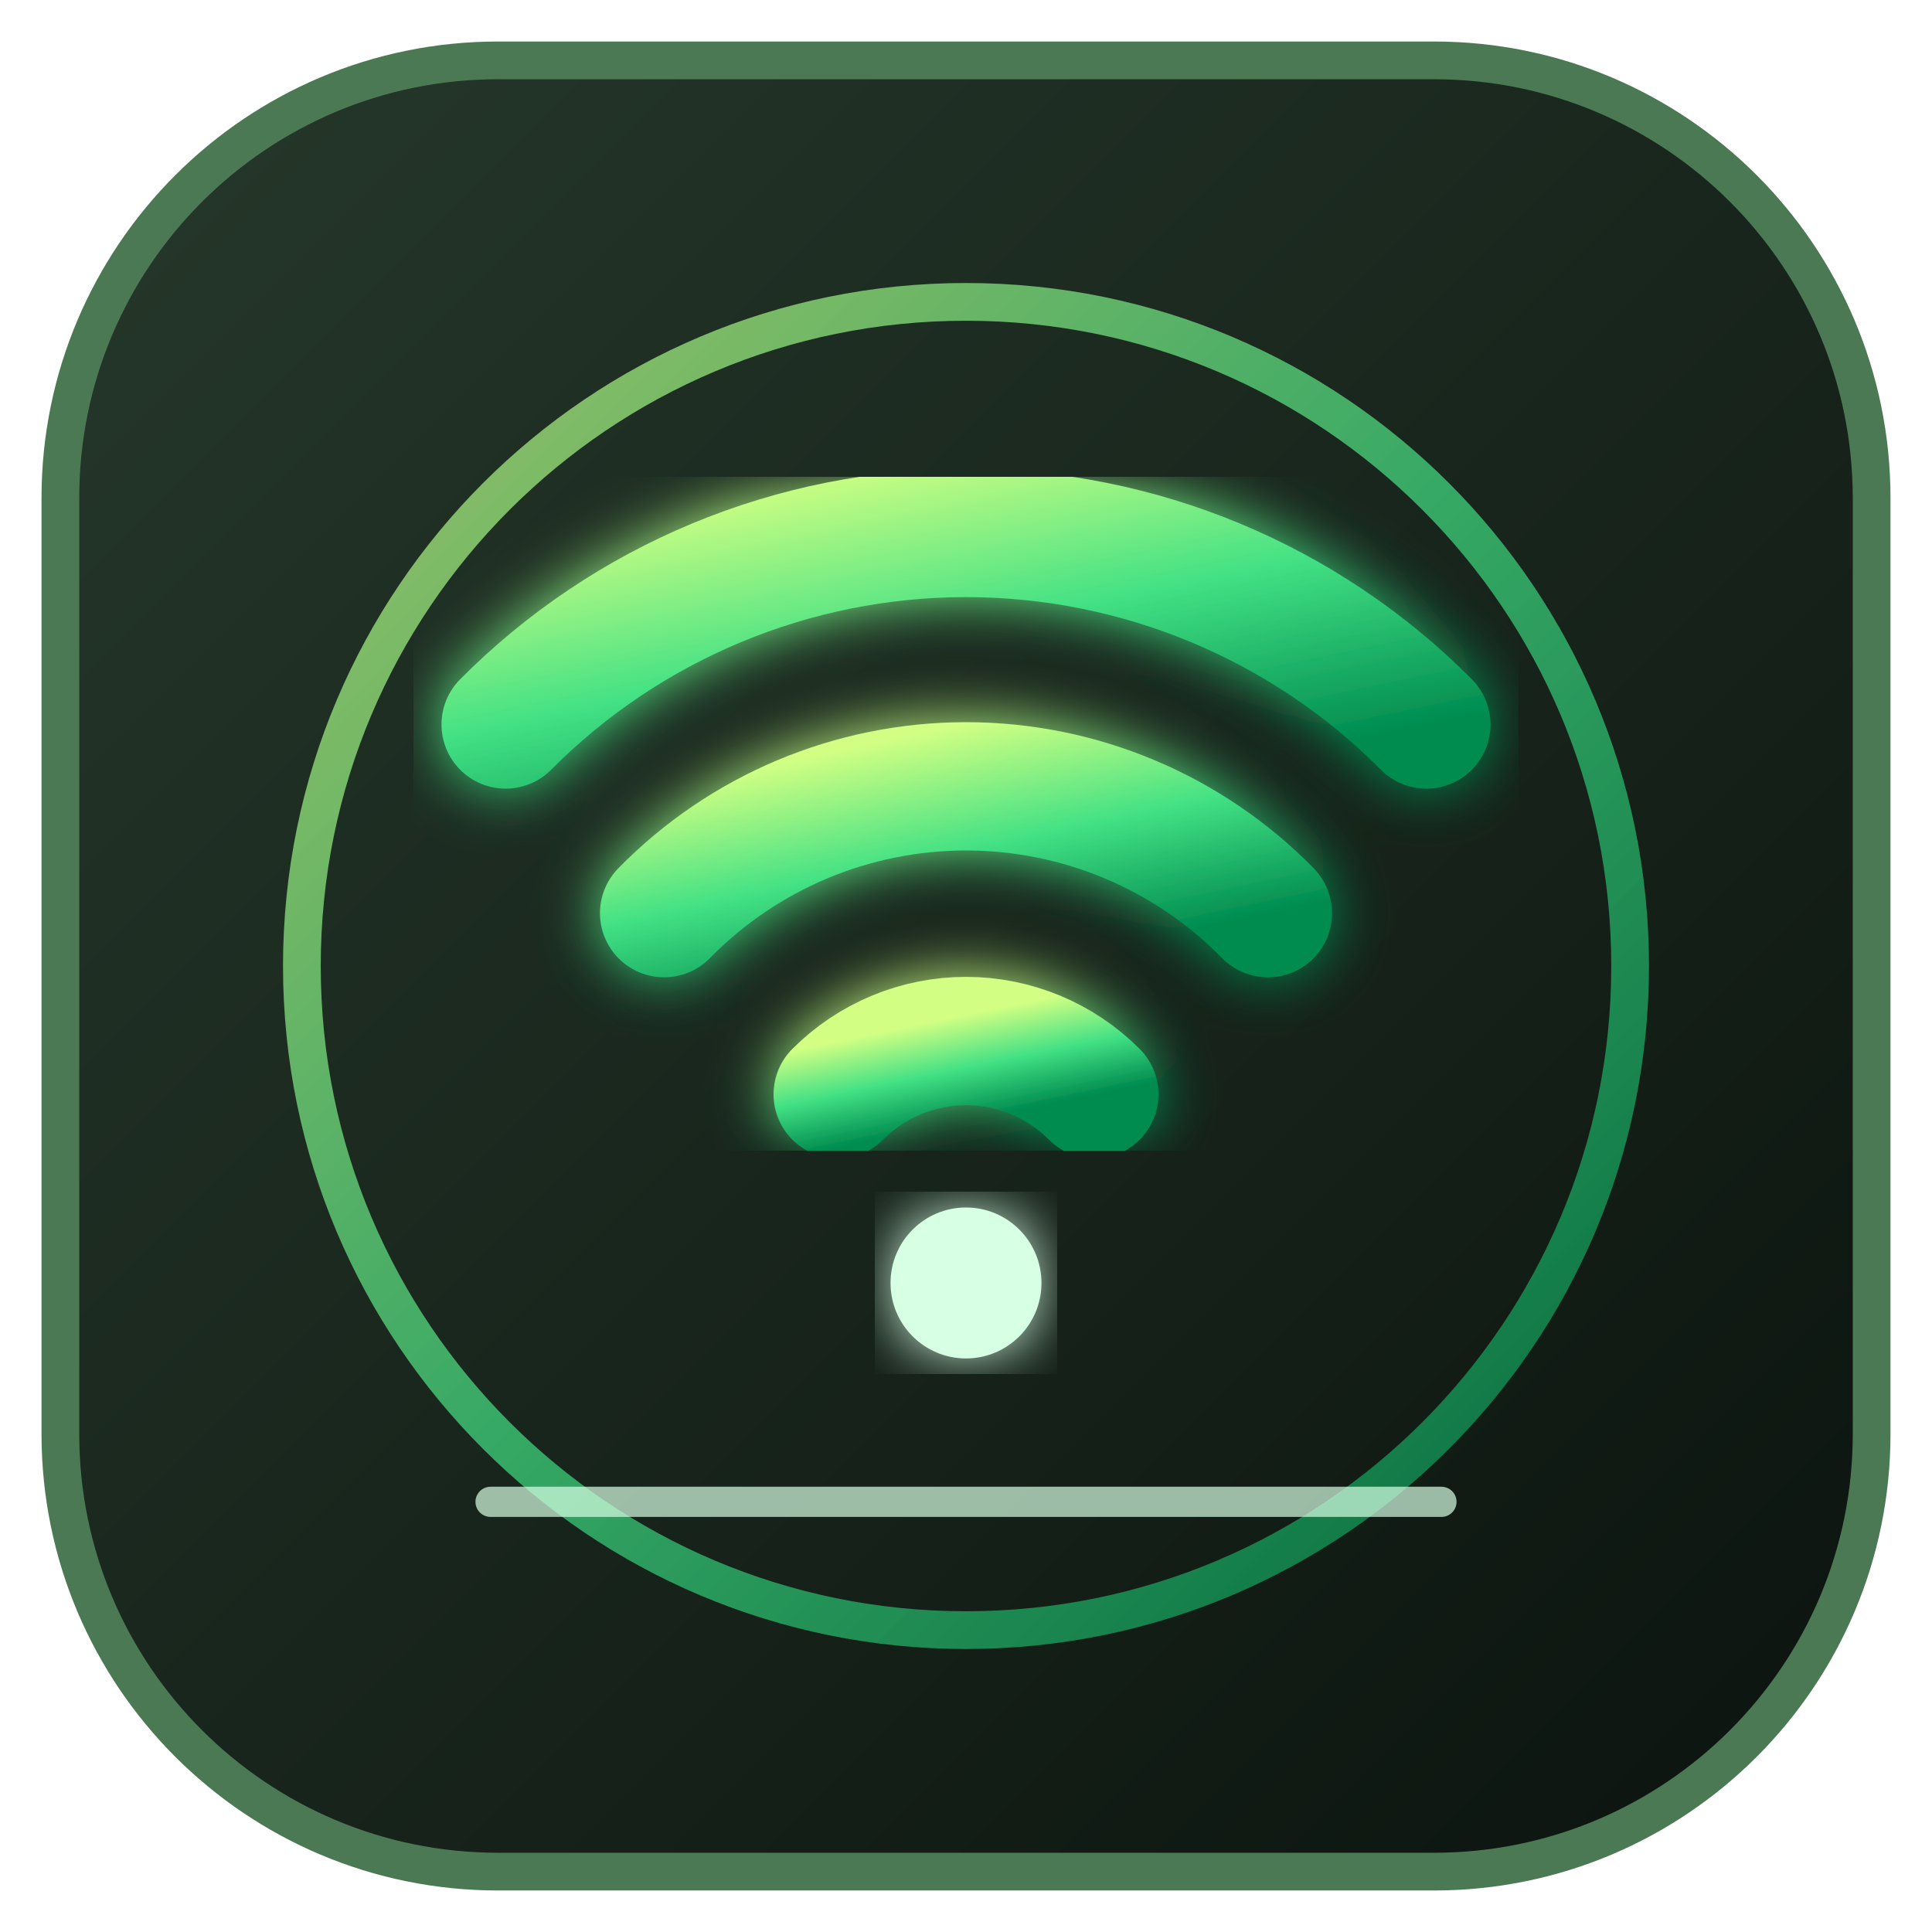
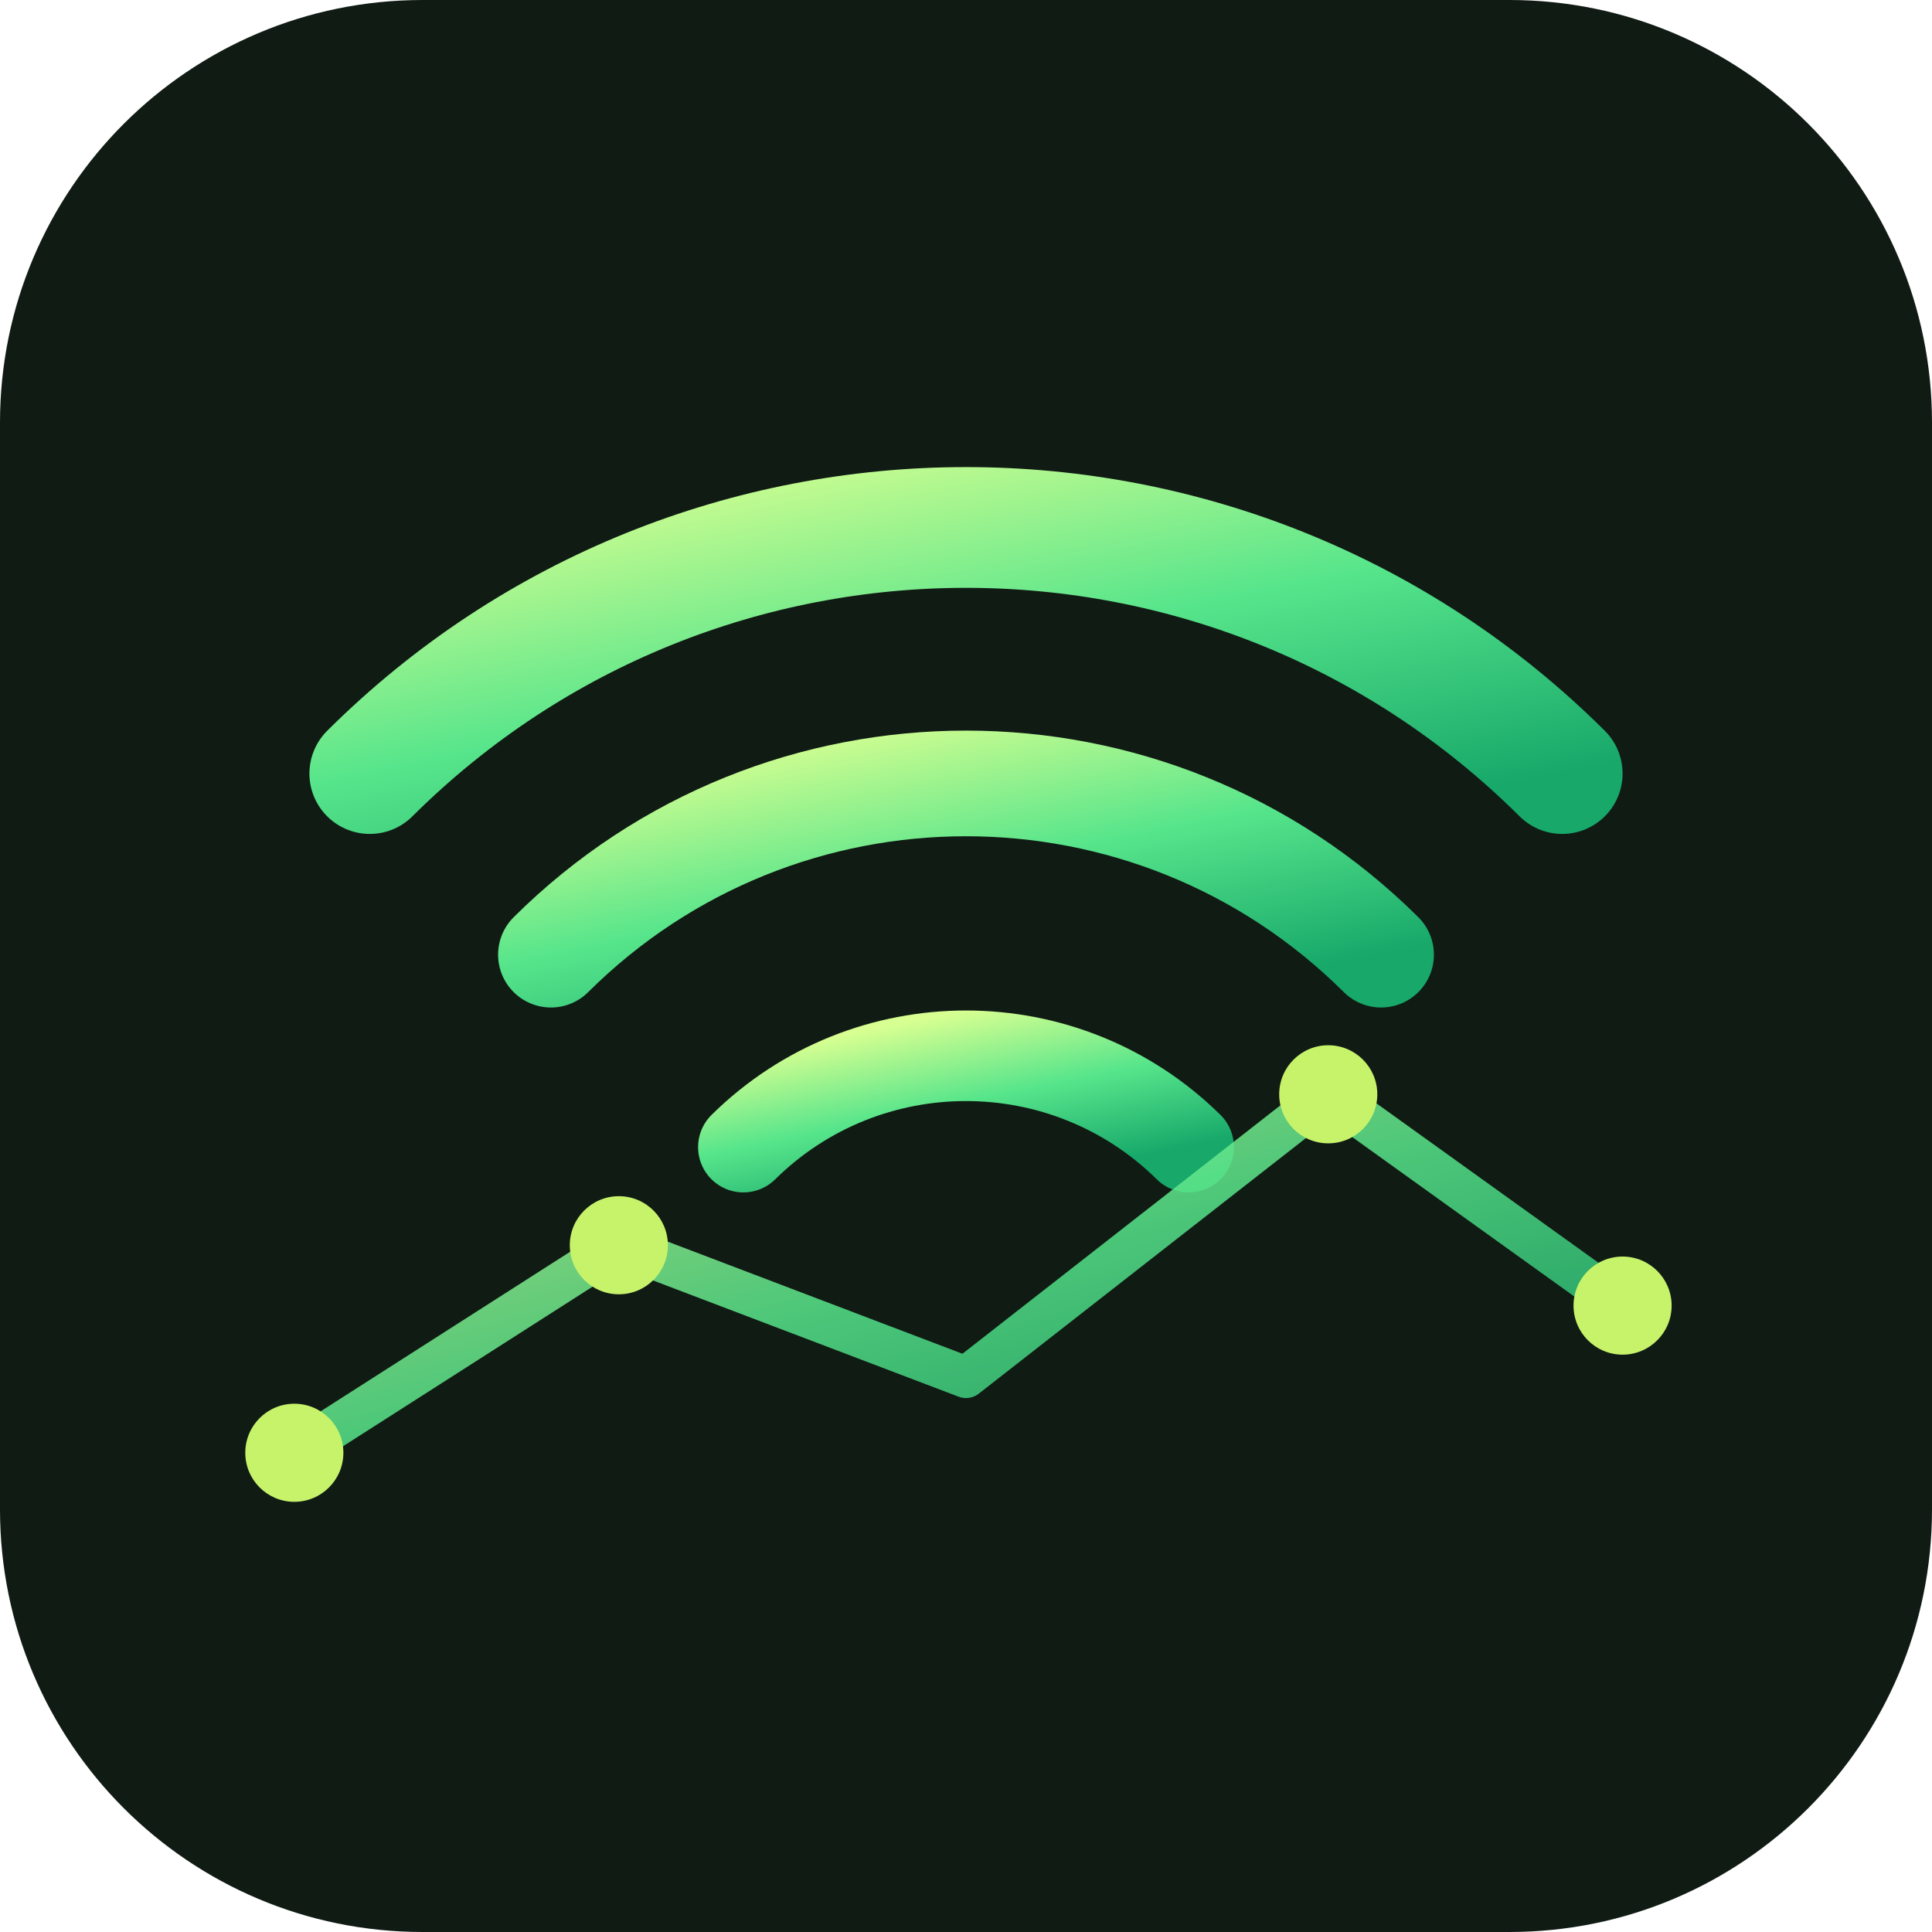
- <svg xmlns="http://www.w3.org/2000/svg" viewBox="0 0 256 256">
+ <svg xmlns="http://www.w3.org/2000/svg" viewBox="0 0 512 512">
  <defs>
-     <linearGradient id="bg" x1="0" y1="0" x2="1" y2="1">
-       <stop stop-color="#26382b" />
-       <stop offset="1" stop-color="#0b130e" />
+     <linearGradient id="g" x1="0" y1="0" x2="1" y2="1">
+       <stop stop-color="#d7ff91" />
+       <stop offset=".5" stop-color="#57e58b" />
+       <stop offset="1" stop-color="#17a86a" />
    </linearGradient>
-     <linearGradient id="g" x1="0" y1="0" x2="1" y2="1">
-       <stop stop-color="#d2ff83" />
-       <stop offset=".5" stop-color="#43e184" />
-       <stop offset="1" stop-color="#008c50" />
-     </linearGradient>
-     <filter id="glow">
-       <feGaussianBlur stdDeviation="4" result="b" />
-       <feMerge>
-         <feMergeNode in="b" />
-         <feMergeNode in="SourceGraphic" />
-       </feMerge>
-     </filter>
  </defs>
-   <rect x="8" y="8" width="240" height="240" rx="58" fill="url(#bg)" stroke="#4b7954" stroke-width="5" />
-   <circle cx="128" cy="128" r="88" fill="none" stroke="url(#g)" stroke-width="5" opacity=".7" />
-   <g fill="none" stroke="url(#g)" stroke-linecap="round" stroke-width="17" filter="url(#glow)">
-     <path d="M67 96a86 86 0 0 1 122 0" />
-     <path d="M88 121a56 56 0 0 1 80 0" />
-     <path d="M111 145a24 24 0 0 1 34 0" />
+   <rect width="512" height="512" rx="112" fill="#101b14" />
+   <g fill="none" stroke="url(#g)" stroke-linecap="round" stroke-linejoin="round">
+     <path d="M98 205a224 224 0 0 1 316 0" stroke-width="32" />
+     <path d="M146 253a156 156 0 0 1 220 0" stroke-width="28" />
+     <path d="M197 304a84 84 0 0 1 118 0" stroke-width="24" />
+     <path d="M254 365h4" stroke-width="28" />
+     <path d="M78 385 164 330 256 365 352 290 430 346" stroke-width="11" opacity=".85" />
  </g>
-   <circle cx="128" cy="170" r="10" fill="#d7ffe4" filter="url(#glow)" />
-   <path d="M65 199h126" stroke="#d7ffe4" stroke-width="4" stroke-linecap="round" opacity=".7" />
+   <g fill="#c7f36b">
+     <circle cx="78" cy="385" r="13" />
+     <circle cx="164" cy="330" r="13" />
+     <circle cx="352" cy="290" r="13" />
+     <circle cx="430" cy="346" r="13" />
+   </g>
</svg>
